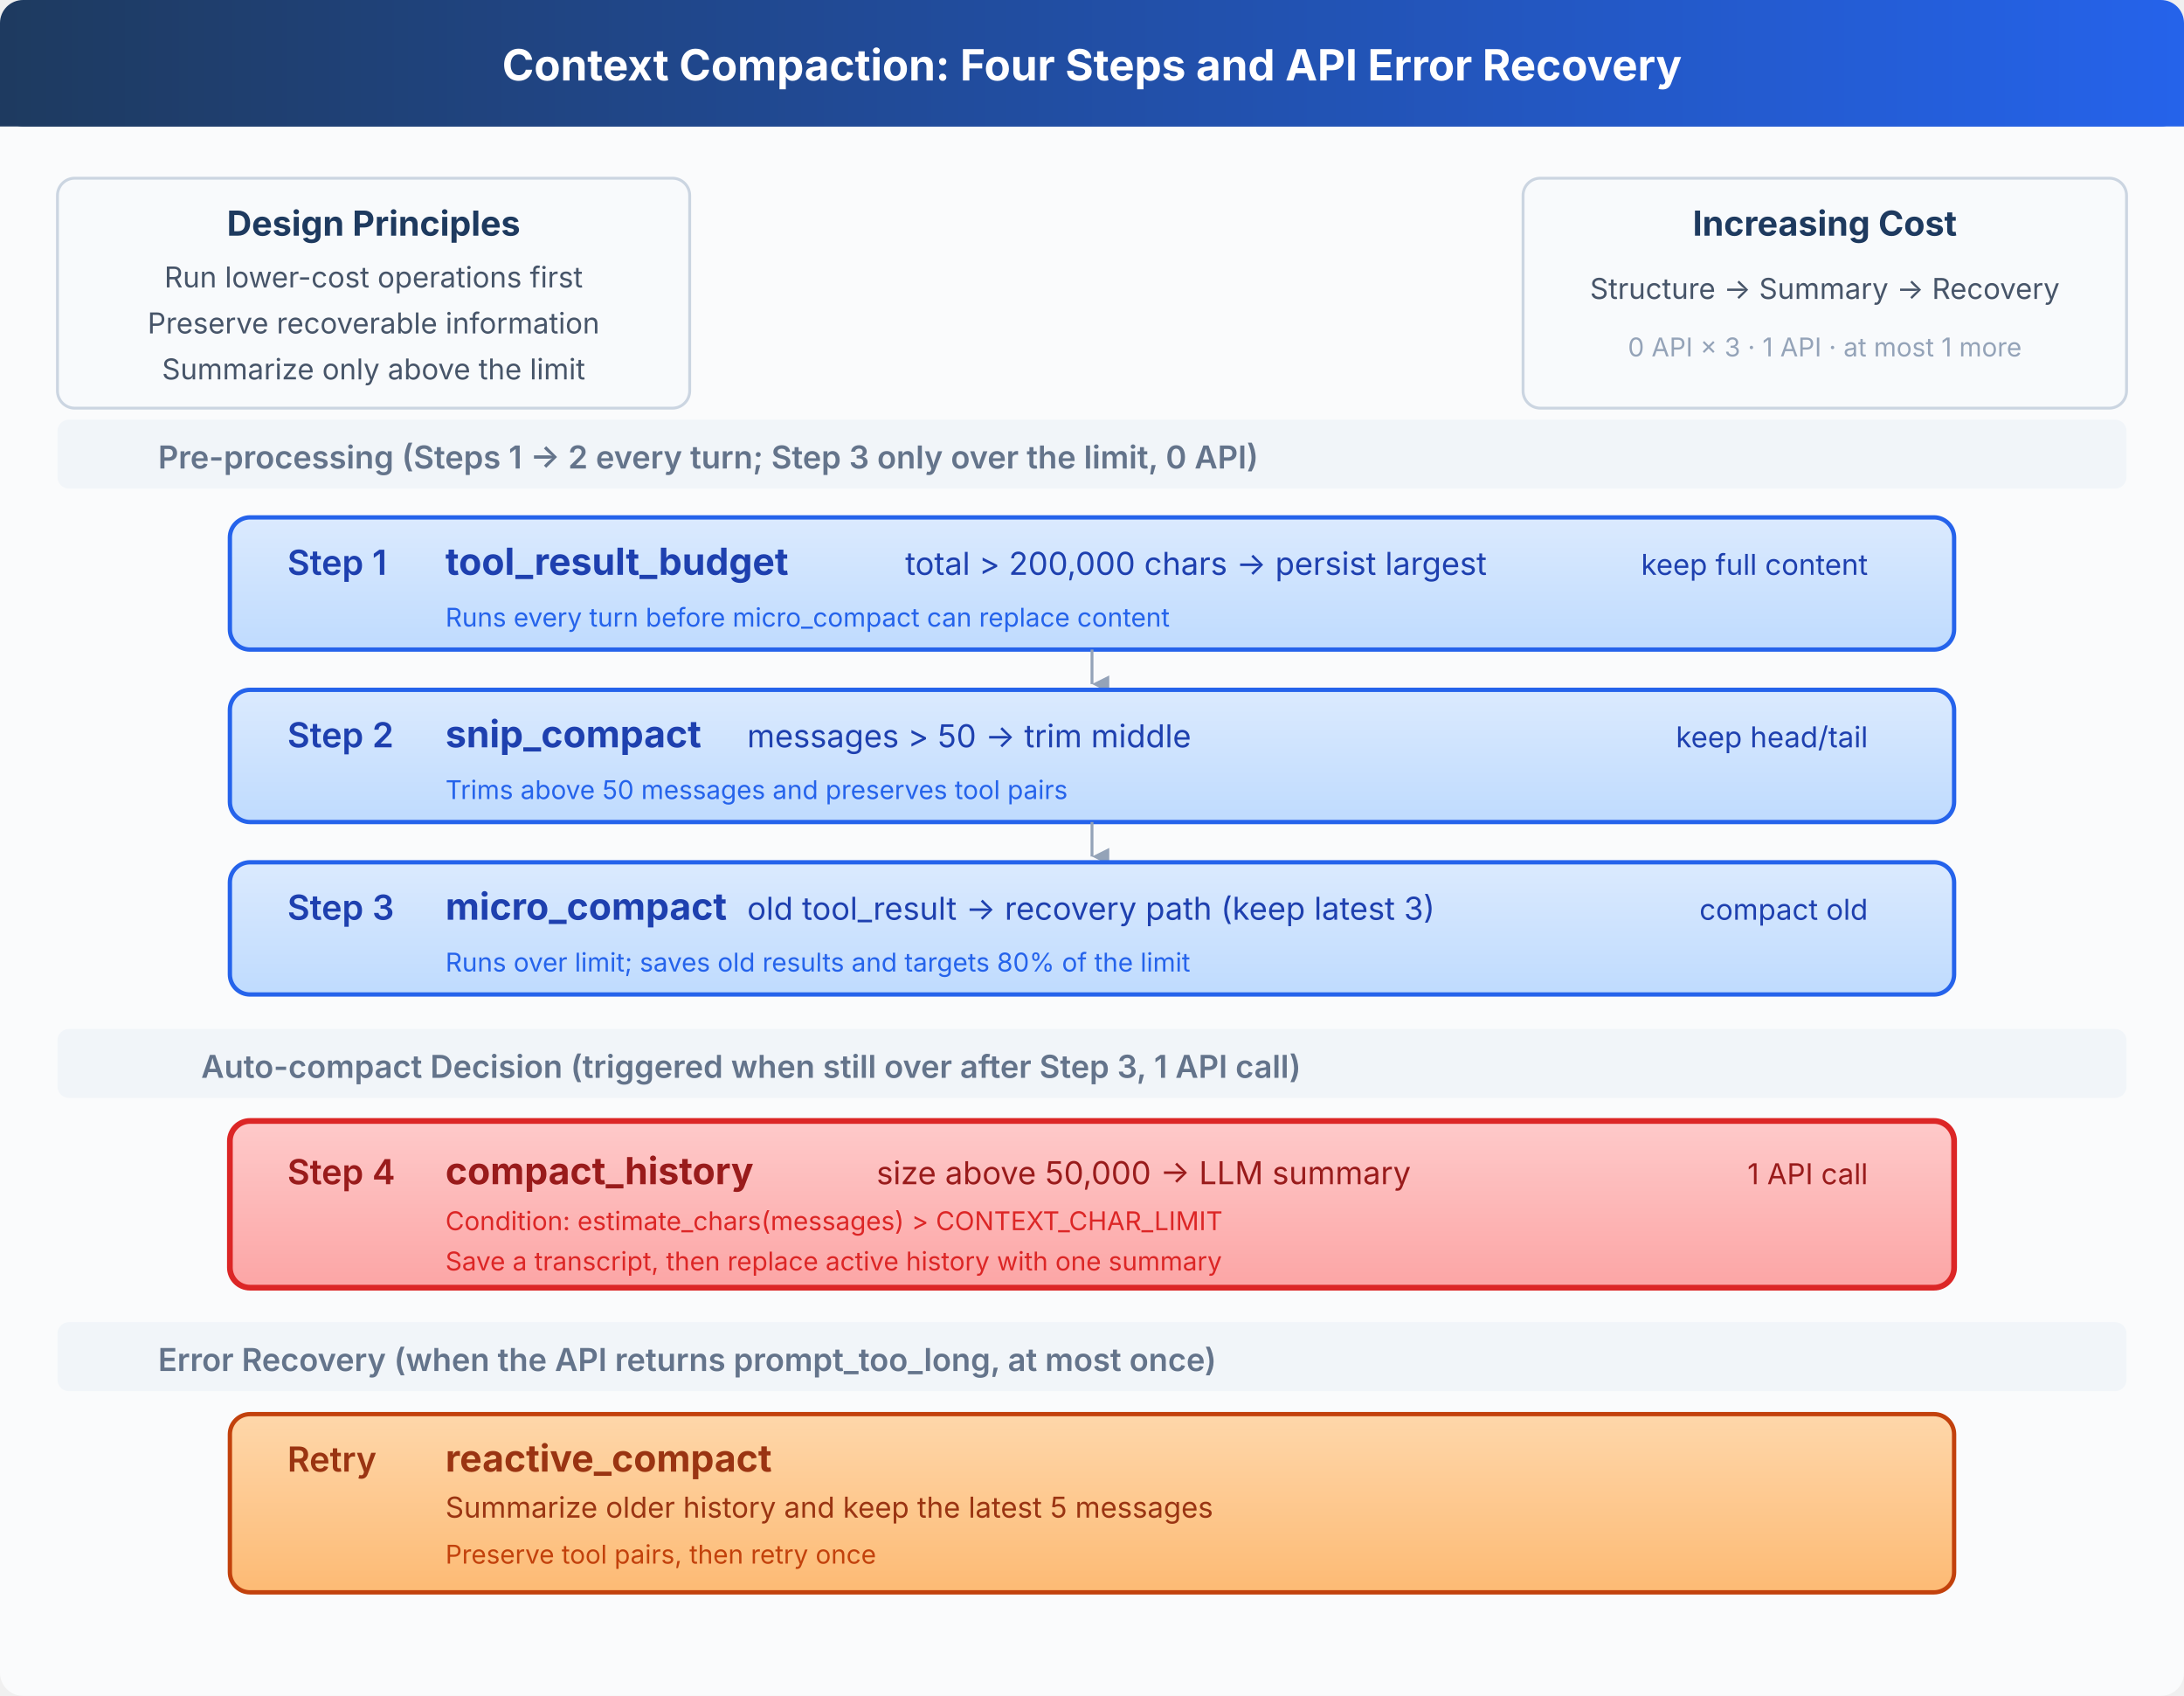
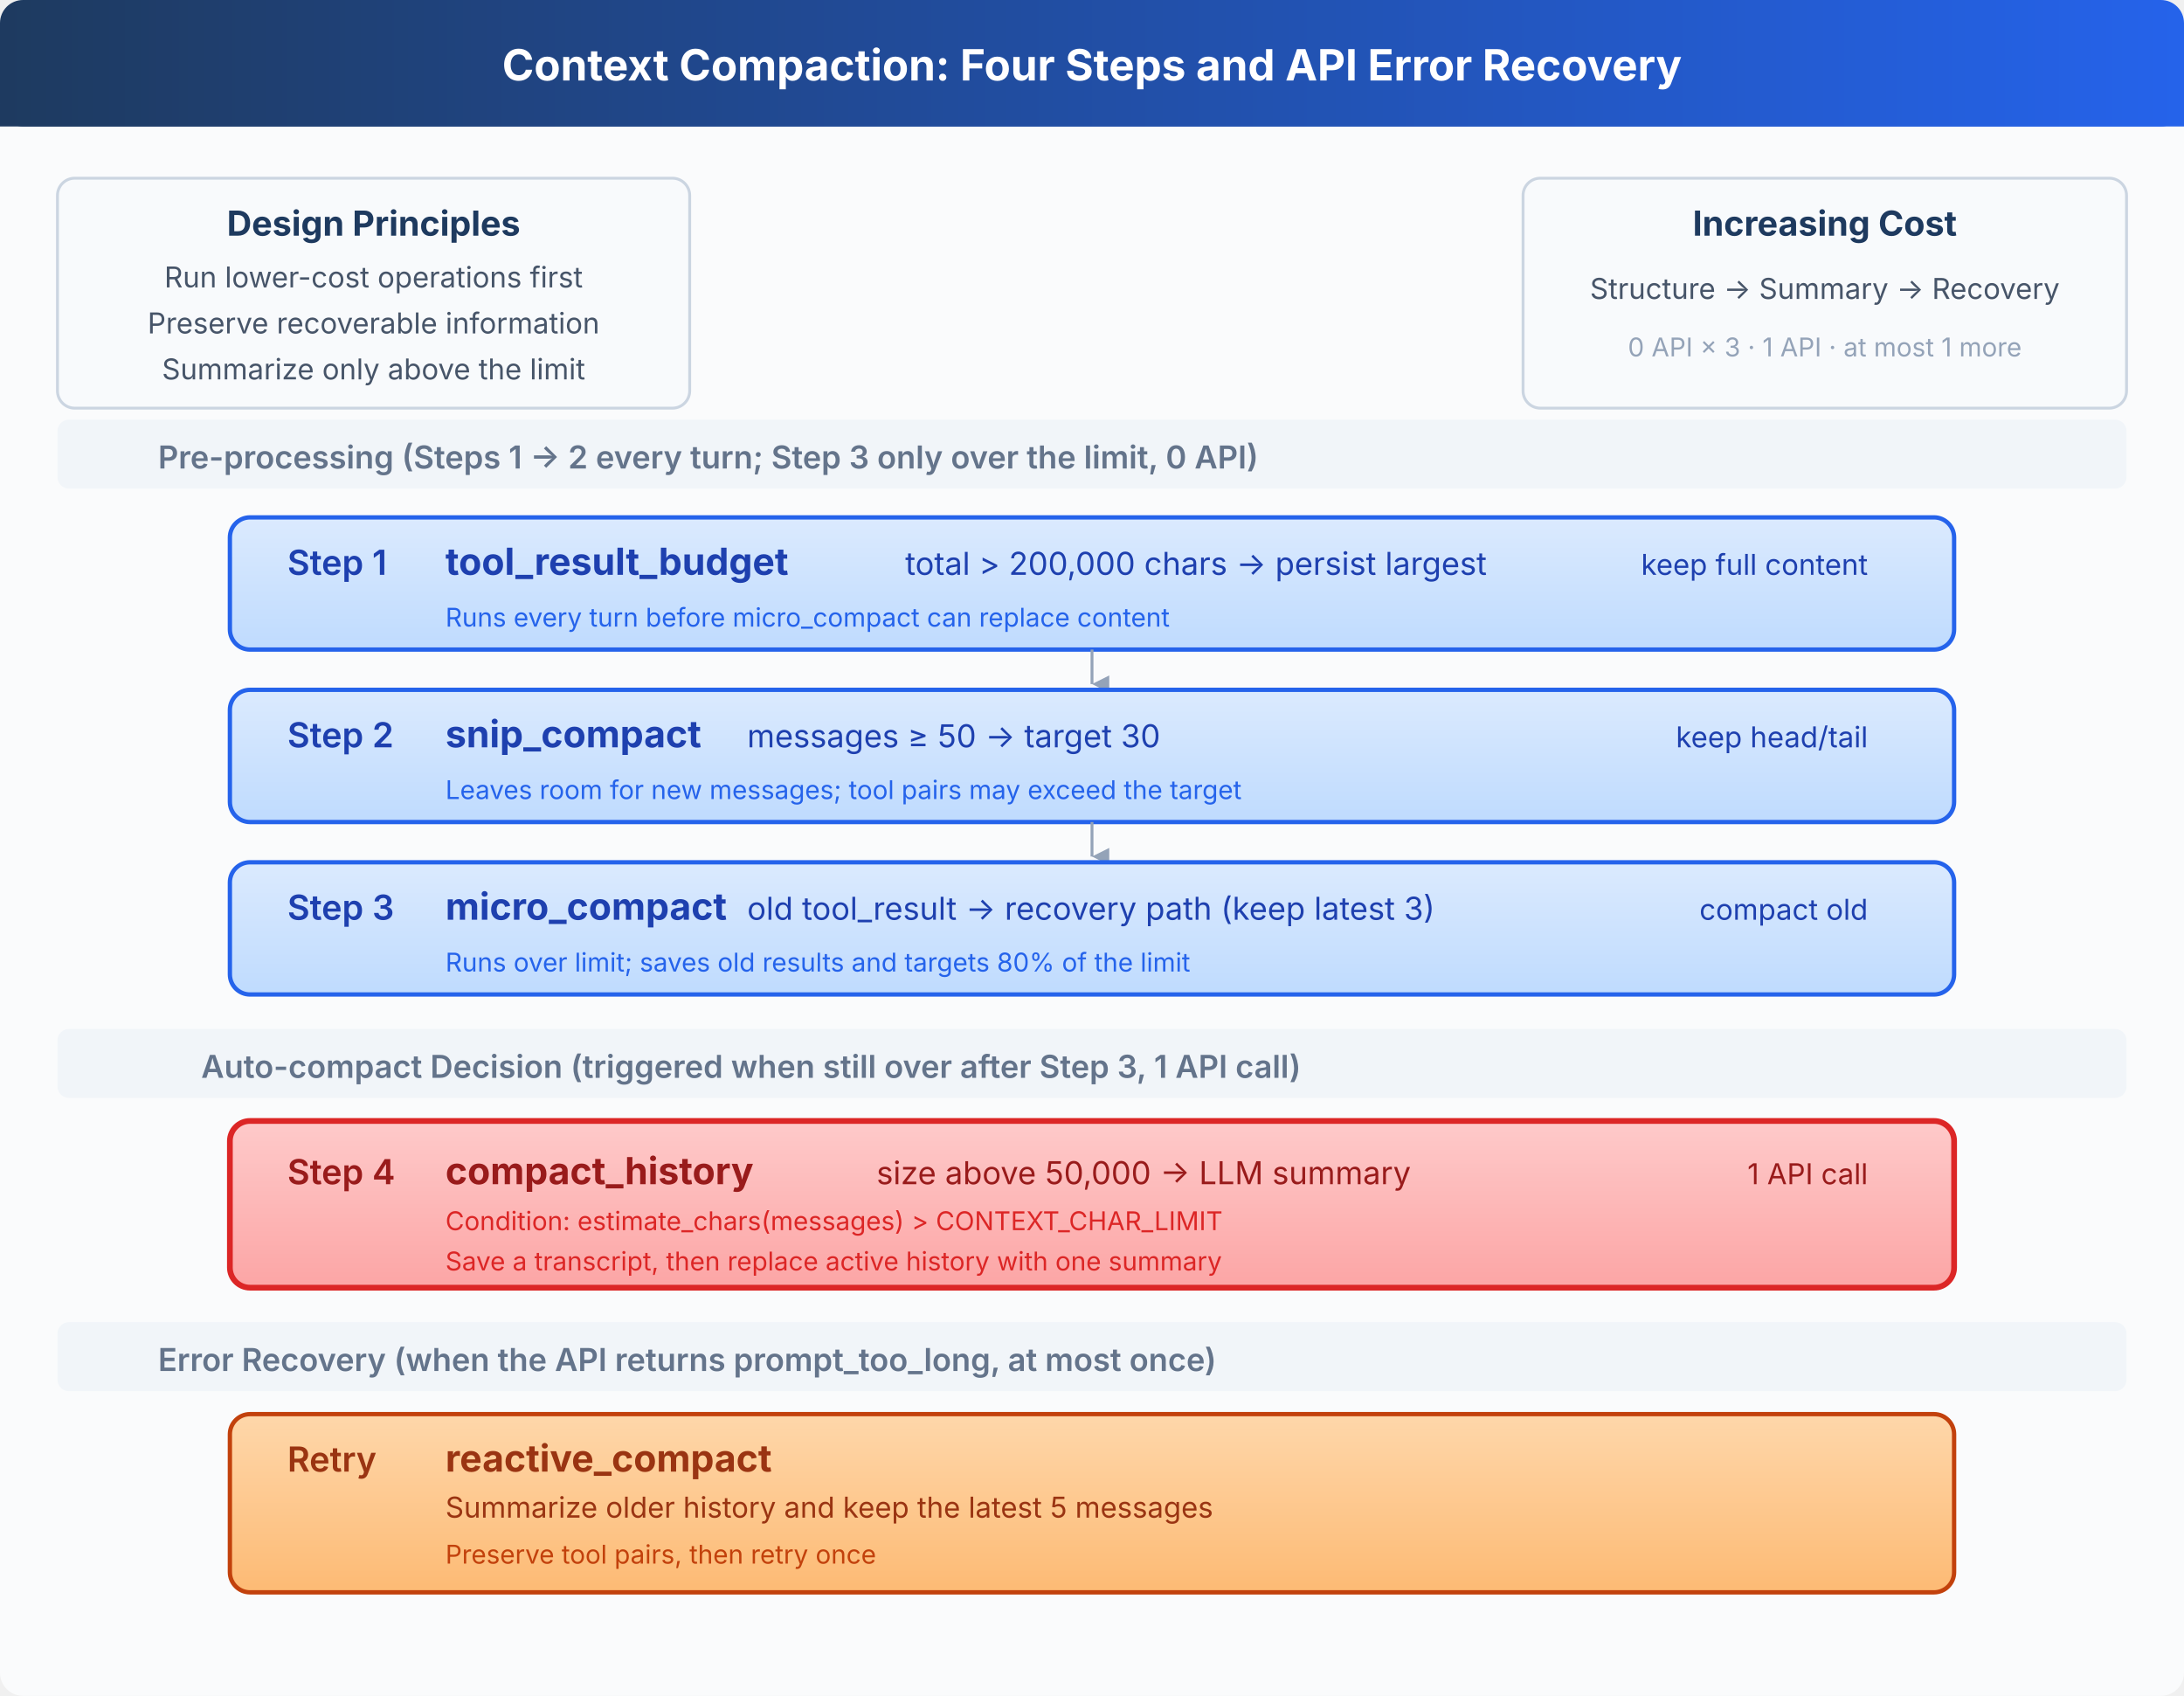
<svg xmlns="http://www.w3.org/2000/svg" viewBox="0 0 760 590" font-family="system-ui, -apple-system, sans-serif">
  <defs>
    <linearGradient id="header" x1="0" y1="0" x2="1" y2="0">
      <stop offset="0%" stop-color="#1e3a5f" />
      <stop offset="100%" stop-color="#2563eb" />
    </linearGradient>
    <linearGradient id="pre" x1="0" y1="0" x2="0" y2="1">
      <stop offset="0%" stop-color="#dbeafe" />
      <stop offset="100%" stop-color="#bfdbfe" />
    </linearGradient>
    <linearGradient id="auto" x1="0" y1="0" x2="0" y2="1">
      <stop offset="0%" stop-color="#fecaca" />
      <stop offset="100%" stop-color="#fca5a5" />
    </linearGradient>
    <linearGradient id="emergency" x1="0" y1="0" x2="0" y2="1">
      <stop offset="0%" stop-color="#fed7aa" />
      <stop offset="100%" stop-color="#fdba74" />
    </linearGradient>
    <marker id="arrow-d" viewBox="0 0 10 10" refX="5" refY="10" markerWidth="6" markerHeight="6" orient="auto">
      <path d="M 0 0 L 5 10 L 10 0 z" fill="#94a3b8" />
    </marker>
  </defs>
  <rect width="760" height="590" fill="#fafbfc" rx="8" />
  <rect x="0" y="0" width="760" height="44" fill="url(#header)" rx="8" />
  <rect x="0" y="36" width="760" height="8" fill="url(#header)" />
  <text x="380" y="28" fill="#fff" font-size="15" font-weight="700" text-anchor="middle">Context Compaction: Four Steps and API Error Recovery</text>
  <rect x="20" y="62" width="220" height="80" rx="6" fill="#f8fafc" stroke="#cbd5e1" stroke-width="1" />
  <text x="130" y="82" fill="#1e3a5f" font-size="12" font-weight="700" text-anchor="middle">Design Principles</text>
  <text x="130" y="100" fill="#475569" font-size="10" text-anchor="middle">Run lower-cost operations first</text>
  <text x="130" y="116" fill="#475569" font-size="10" text-anchor="middle">Preserve recoverable information</text>
  <text x="130" y="132" fill="#475569" font-size="10" text-anchor="middle">Summarize only above the limit</text>
  <rect x="530" y="62" width="210" height="80" rx="6" fill="#f8fafc" stroke="#cbd5e1" stroke-width="1" />
  <text x="635" y="82" fill="#1e3a5f" font-size="12" font-weight="700" text-anchor="middle">Increasing Cost</text>
  <text x="635" y="104" fill="#475569" font-size="10" text-anchor="middle">Structure → Summary → Recovery</text>
  <text x="635" y="124" fill="#94a3b8" font-size="9" text-anchor="middle">0 API × 3 · 1 API · at most 1 more</text>
  <rect x="20" y="146" width="720" height="24" rx="4" fill="#f1f5f9" />
  <text x="55" y="163" fill="#64748b" font-size="11" font-weight="600">Pre-processing (Steps 1 → 2 every turn; Step 3 only over the limit, 0 API)</text>
  <rect x="80" y="180" width="600" height="46" rx="7" fill="url(#pre)" stroke="#2563eb" stroke-width="1.5" />
  <text x="100" y="200" fill="#1e40af" font-size="12" font-weight="600">Step 1</text>
  <text x="155" y="200" fill="#1e40af" font-size="13" font-weight="700">tool_result_budget</text>
  <text x="315" y="200" fill="#1e40af" font-size="11">total &gt; 200,000 chars → persist largest</text>
  <text x="650" y="200" fill="#1e40af" font-size="10" text-anchor="end">keep full content</text>
  <text x="155" y="218" fill="#2563eb" font-size="9">Runs every turn before micro_compact can replace content</text>
  <line x1="380" y1="226" x2="380" y2="238" stroke="#94a3b8" stroke-width="1" marker-end="url(#arrow-d)" />
  <rect x="80" y="240" width="600" height="46" rx="7" fill="url(#pre)" stroke="#2563eb" stroke-width="1.5" />
  <text x="100" y="260" fill="#1e40af" font-size="12" font-weight="600">Step 2</text>
  <text x="155" y="260" fill="#1e40af" font-size="13" font-weight="700">snip_compact</text>
-   <text x="260" y="260" fill="#1e40af" font-size="11">messages &gt; 50 → trim middle</text>
+   <text x="260" y="260" fill="#1e40af" font-size="11">messages ≥ 50 → target 30</text>
  <text x="650" y="260" fill="#1e40af" font-size="10" text-anchor="end">keep head/tail</text>
-   <text x="155" y="278" fill="#2563eb" font-size="9">Trims above 50 messages and preserves tool pairs</text>
+   <text x="155" y="278" fill="#2563eb" font-size="9">Leaves room for new messages; tool pairs may exceed the target</text>
  <line x1="380" y1="286" x2="380" y2="298" stroke="#94a3b8" stroke-width="1" marker-end="url(#arrow-d)" />
  <rect x="80" y="300" width="600" height="46" rx="7" fill="url(#pre)" stroke="#2563eb" stroke-width="1.5" />
  <text x="100" y="320" fill="#1e40af" font-size="12" font-weight="600">Step 3</text>
  <text x="155" y="320" fill="#1e40af" font-size="13" font-weight="700">micro_compact</text>
  <text x="260" y="320" fill="#1e40af" font-size="11">old tool_result → recovery path (keep latest 3)</text>
  <text x="650" y="320" fill="#1e40af" font-size="10" text-anchor="end">compact old</text>
  <text x="155" y="338" fill="#2563eb" font-size="9">Runs over limit; saves old results and targets 80% of the limit</text>
  <rect x="20" y="358" width="720" height="24" rx="4" fill="#f1f5f9" />
  <text x="70" y="375" fill="#64748b" font-size="11" font-weight="600">Auto-compact Decision (triggered when still over after Step 3, 1 API call)</text>
  <rect x="80" y="390" width="600" height="58" rx="7" fill="url(#auto)" stroke="#dc2626" stroke-width="2" />
  <text x="100" y="412" fill="#991b1b" font-size="12" font-weight="600">Step 4</text>
  <text x="155" y="412" fill="#991b1b" font-size="13" font-weight="700">compact_history</text>
  <text x="305" y="412" fill="#991b1b" font-size="11">size above 50,000 → LLM summary</text>
  <text x="650" y="412" fill="#991b1b" font-size="10" text-anchor="end">1 API call</text>
  <text x="155" y="428" fill="#dc2626" font-size="9">Condition: estimate_chars(messages) &gt; CONTEXT_CHAR_LIMIT</text>
  <text x="155" y="442" fill="#dc2626" font-size="9">Save a transcript, then replace active history with one summary</text>
  <rect x="20" y="460" width="720" height="24" rx="4" fill="#f1f5f9" />
  <text x="55" y="477" fill="#64748b" font-size="11" font-weight="600">Error Recovery (when the API returns prompt_too_long, at most once)</text>
  <rect x="80" y="492" width="600" height="62" rx="7" fill="url(#emergency)" stroke="#c2410c" stroke-width="1.5" />
  <text x="100" y="512" fill="#9a3412" font-size="12" font-weight="600">Retry</text>
  <text x="155" y="512" fill="#9a3412" font-size="13" font-weight="700">reactive_compact</text>
  <text x="155" y="528" fill="#9a3412" font-size="10">Summarize older history and keep the latest 5 messages</text>
  <text x="155" y="544" fill="#c2410c" font-size="9">Preserve tool pairs, then retry once</text>
</svg>
